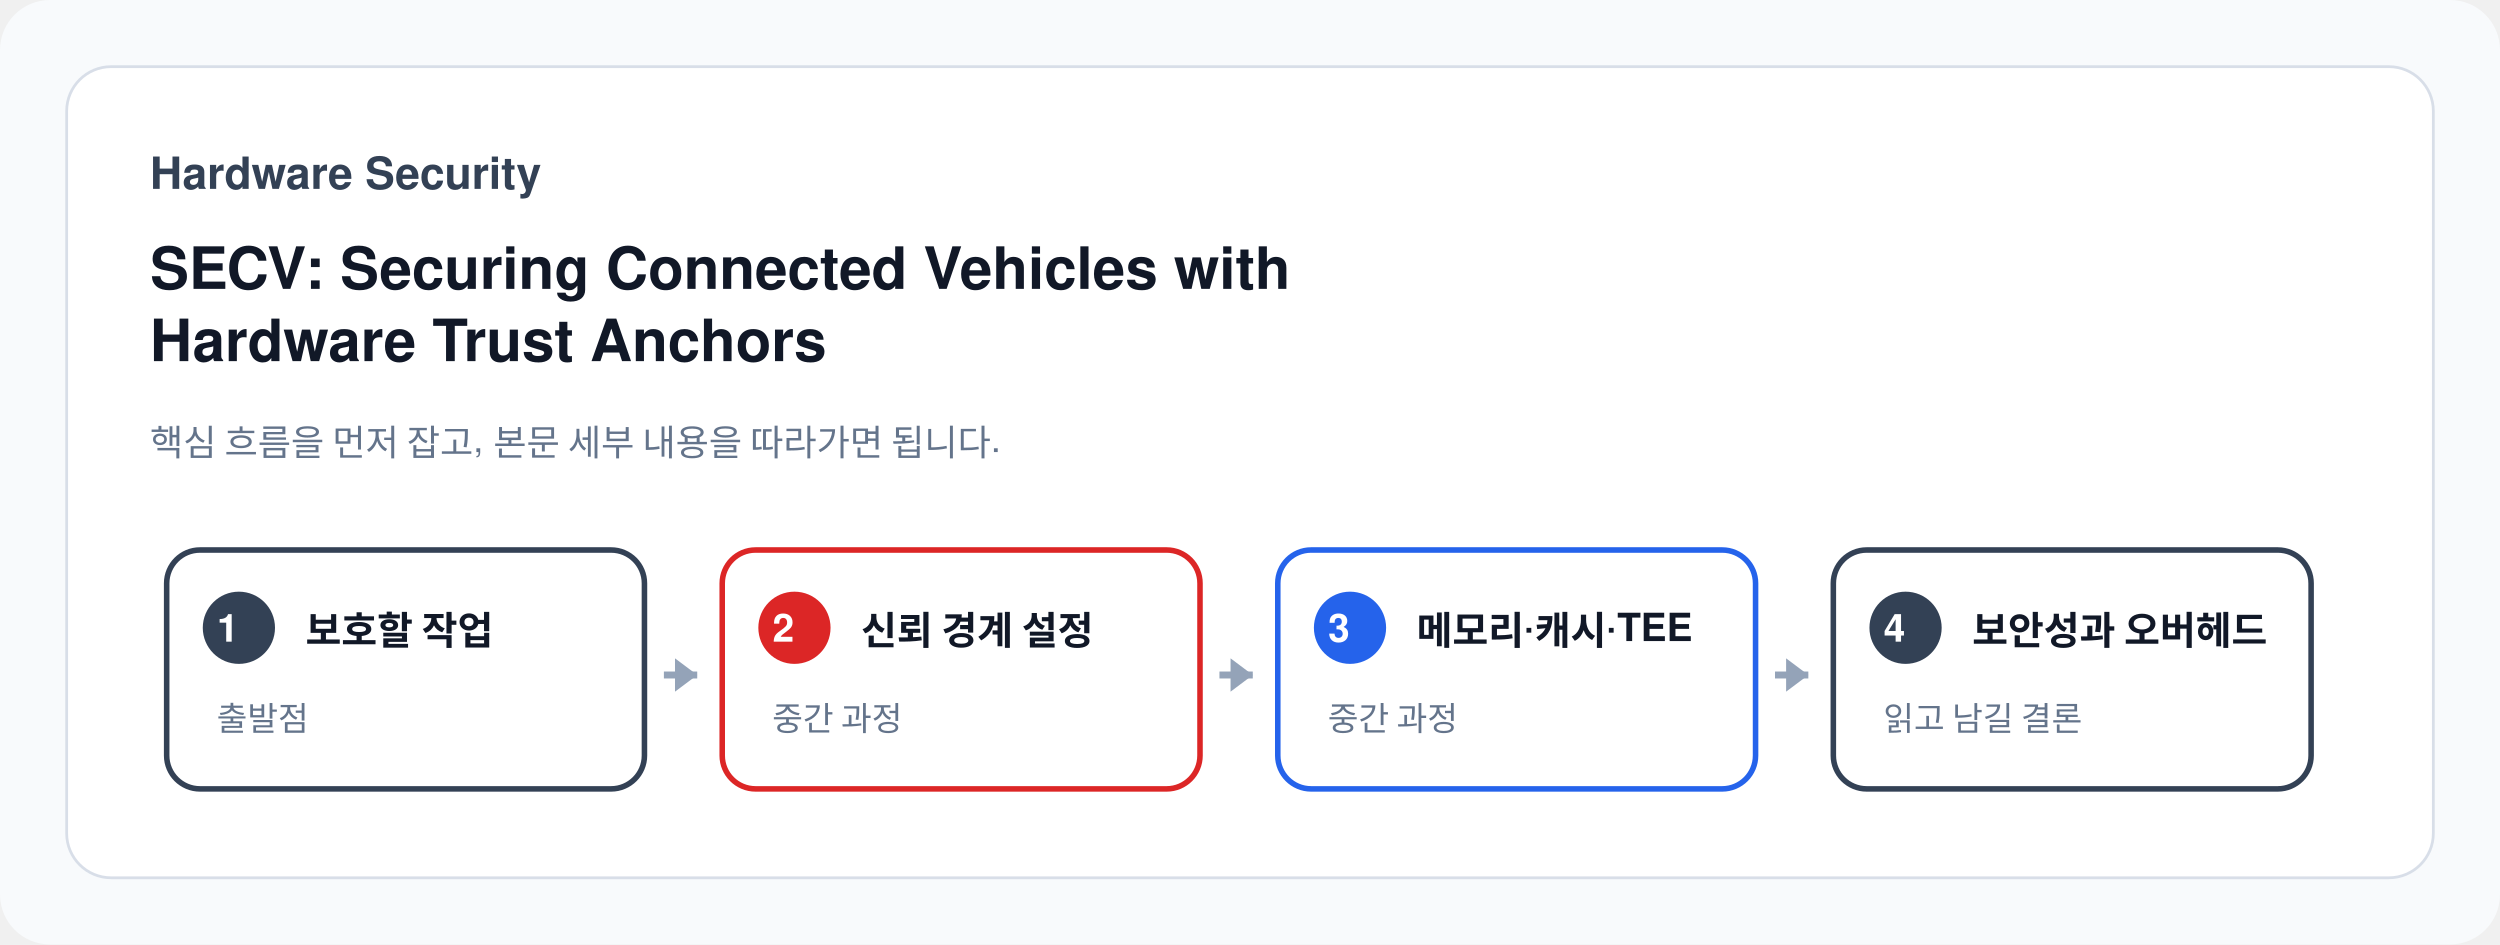
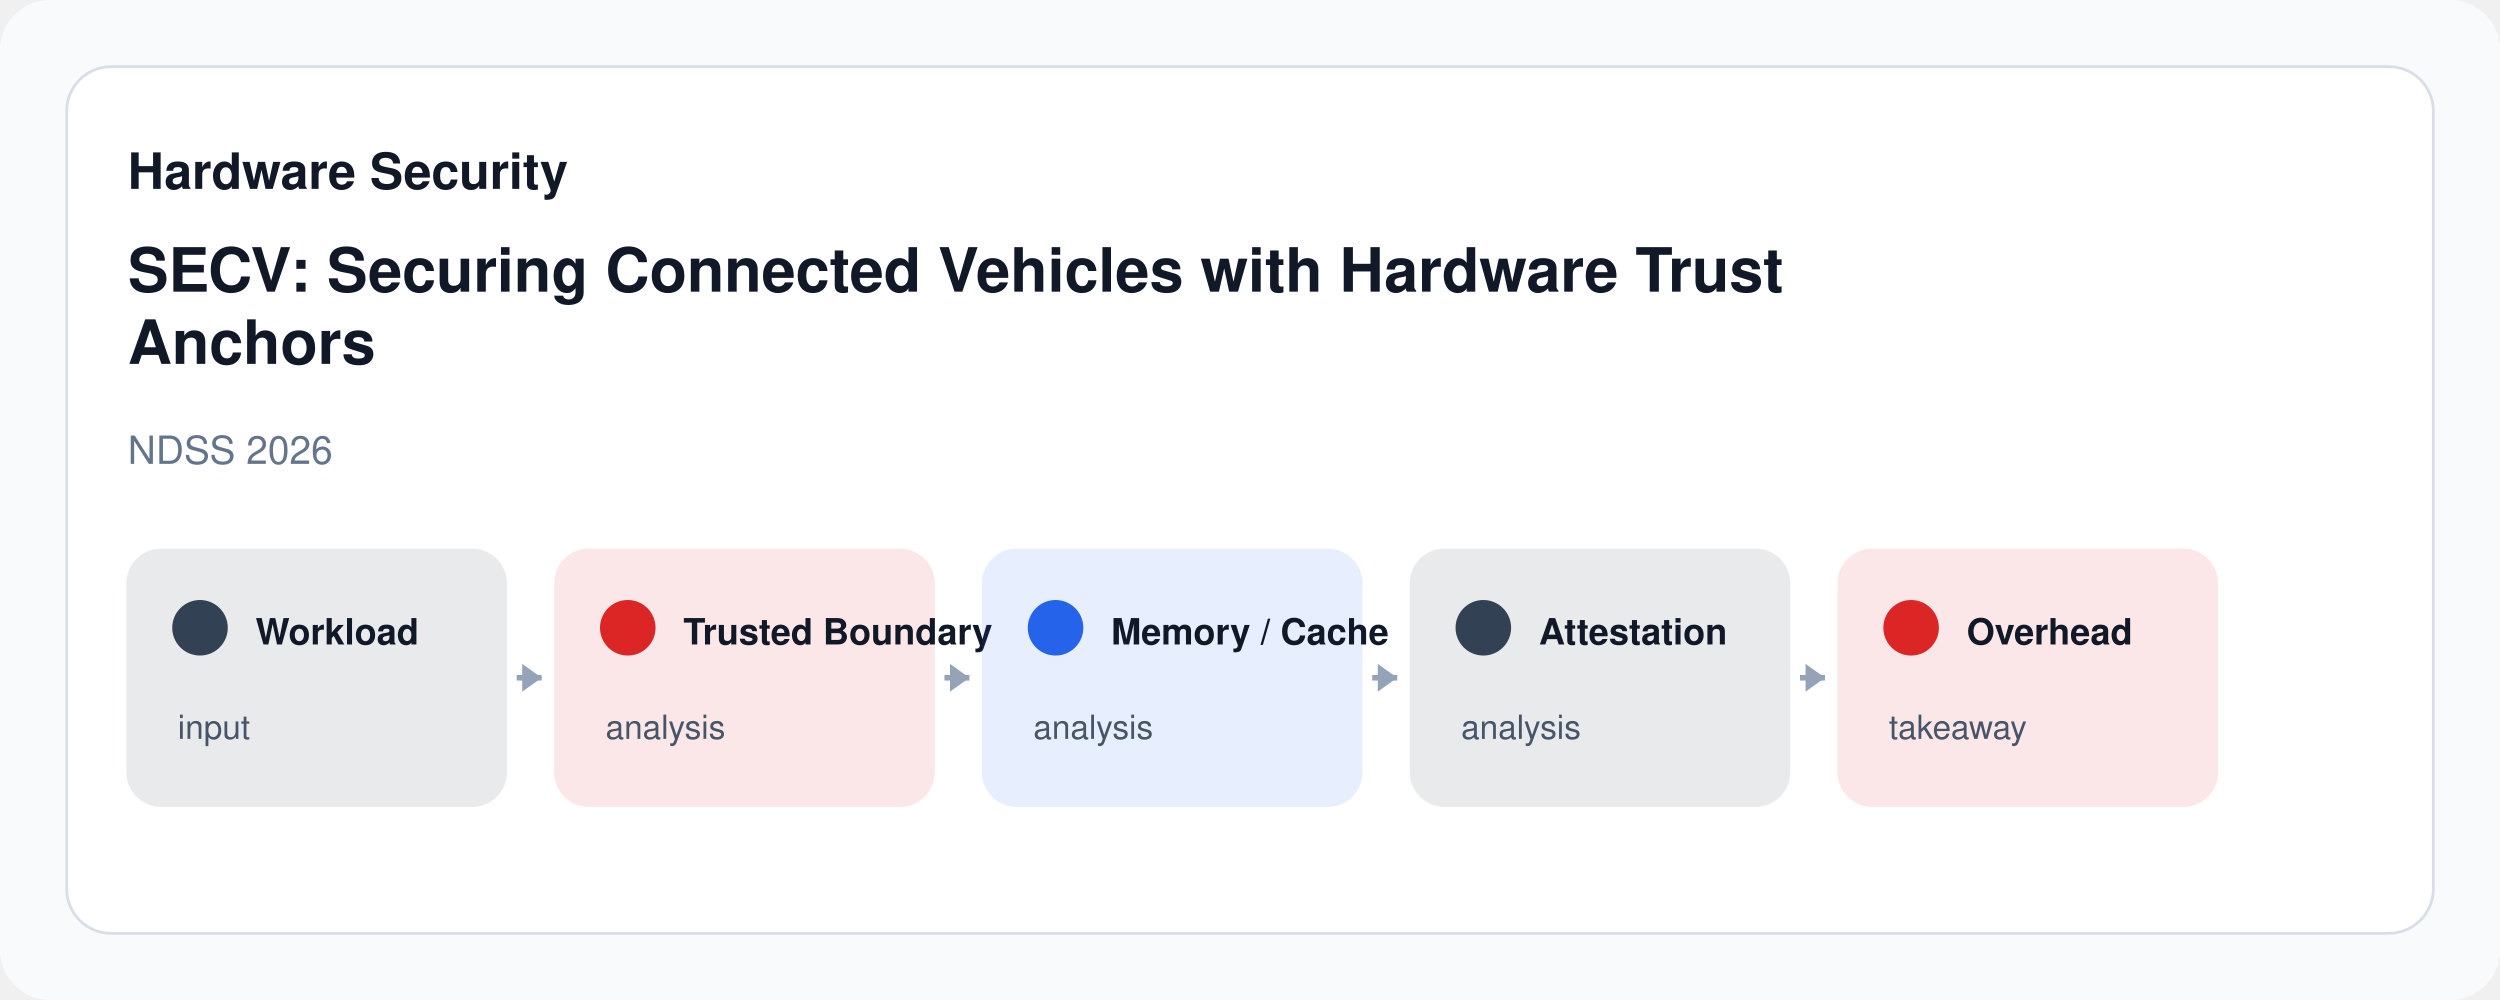
- <svg xmlns="http://www.w3.org/2000/svg" width="900" height="340" viewBox="0 0 900 340" role="img" aria-labelledby="title desc">
-   <rect width="900" height="340" rx="18" fill="#f8fafc" />
-   <rect x="24" y="24" width="852" height="292" rx="16" fill="#ffffff" stroke="#d8dee8" />
-   <text x="54" y="68" font-family="-apple-system, BlinkMacSystemFont, Segoe UI, Apple SD Gothic Neo, Noto Sans KR, Helvetica, Arial, sans-serif" font-size="16" font-weight="700" fill="#334155">Hardware Security</text>
-   <text x="54" y="104" font-family="-apple-system, BlinkMacSystemFont, Segoe UI, Apple SD Gothic Neo, Noto Sans KR, Helvetica, Arial, sans-serif" font-size="21" font-weight="700" fill="#111827">SECV: Securing Connected Vehicles with</text>
-   <text x="54" y="130" font-family="-apple-system, BlinkMacSystemFont, Segoe UI, Apple SD Gothic Neo, Noto Sans KR, Helvetica, Arial, sans-serif" font-size="21" font-weight="700" fill="#111827">Hardware Trust Anchors</text>
-   <text x="54" y="164" font-family="-apple-system, BlinkMacSystemFont, Segoe UI, Apple SD Gothic Neo, Noto Sans KR, Helvetica, Arial, sans-serif" font-size="13" fill="#64748b">핵심 흐름을 먼저 잡고, 본문 세부 내용을 따라가면 됩니다.</text>
-   <rect x="60" y="198" width="172" height="86" rx="12" fill="#ffffff" stroke="#334155" stroke-width="2" />
-   <circle cx="86" cy="226" r="13" fill="#334155" />
-   <text x="82" y="231" text-anchor="middle" font-family="-apple-system, BlinkMacSystemFont, Segoe UI, Helvetica, Arial, sans-serif" font-size="14" font-weight="700" fill="#ffffff">1</text>
-   <text x="110" y="232" font-family="-apple-system, BlinkMacSystemFont, Segoe UI, Apple SD Gothic Neo, Noto Sans KR, Helvetica, Arial, sans-serif" font-size="14" font-weight="700" fill="#111827">보호할 작업</text>
-   <text x="78" y="263" font-family="-apple-system, BlinkMacSystemFont, Segoe UI, Apple SD Gothic Neo, Noto Sans KR, Helvetica, Arial, sans-serif" font-size="12" fill="#64748b">출발점</text>
-   <path d="M239 243 H251" stroke="#94a3b8" stroke-width="2.5" />
-   <path d="M251 243 l-8 -6 v12 z" fill="#94a3b8" />
-   <rect x="260" y="198" width="172" height="86" rx="12" fill="#ffffff" stroke="#dc2626" stroke-width="2" />
-   <circle cx="286" cy="226" r="13" fill="#dc2626" />
-   <text x="282" y="231" text-anchor="middle" font-family="-apple-system, BlinkMacSystemFont, Segoe UI, Helvetica, Arial, sans-serif" font-size="14" font-weight="700" fill="#ffffff">2</text>
-   <text x="310" y="232" font-family="-apple-system, BlinkMacSystemFont, Segoe UI, Apple SD Gothic Neo, Noto Sans KR, Helvetica, Arial, sans-serif" font-size="14" font-weight="700" fill="#111827">신뢰 경계 설정</text>
-   <text x="278" y="263" font-family="-apple-system, BlinkMacSystemFont, Segoe UI, Apple SD Gothic Neo, Noto Sans KR, Helvetica, Arial, sans-serif" font-size="12" fill="#64748b">중간 과정</text>
-   <path d="M439 243 H451" stroke="#94a3b8" stroke-width="2.5" />
-   <path d="M451 243 l-8 -6 v12 z" fill="#94a3b8" />
-   <rect x="460" y="198" width="172" height="86" rx="12" fill="#ffffff" stroke="#2563eb" stroke-width="2" />
-   <circle cx="486" cy="226" r="13" fill="#2563eb" />
-   <text x="482" y="231" text-anchor="middle" font-family="-apple-system, BlinkMacSystemFont, Segoe UI, Helvetica, Arial, sans-serif" font-size="14" font-weight="700" fill="#ffffff">3</text>
-   <text x="510" y="232" font-family="-apple-system, BlinkMacSystemFont, Segoe UI, Apple SD Gothic Neo, Noto Sans KR, Helvetica, Arial, sans-serif" font-size="14" font-weight="700" fill="#111827">메모리·캐시·TEE</text>
-   <text x="478" y="263" font-family="-apple-system, BlinkMacSystemFont, Segoe UI, Apple SD Gothic Neo, Noto Sans KR, Helvetica, Arial, sans-serif" font-size="12" fill="#64748b">중간 과정</text>
-   <path d="M639 243 H651" stroke="#94a3b8" stroke-width="2.5" />
-   <path d="M651 243 l-8 -6 v12 z" fill="#94a3b8" />
-   <rect x="660" y="198" width="172" height="86" rx="12" fill="#ffffff" stroke="#334155" stroke-width="2" />
-   <circle cx="686" cy="226" r="13" fill="#334155" />
-   <text x="682" y="231" text-anchor="middle" font-family="-apple-system, BlinkMacSystemFont, Segoe UI, Helvetica, Arial, sans-serif" font-size="14" font-weight="700" fill="#ffffff">4</text>
-   <text x="710" y="232" font-family="-apple-system, BlinkMacSystemFont, Segoe UI, Apple SD Gothic Neo, Noto Sans KR, Helvetica, Arial, sans-serif" font-size="14" font-weight="700" fill="#111827">보안성과 오버헤드</text>
-   <text x="678" y="263" font-family="-apple-system, BlinkMacSystemFont, Segoe UI, Apple SD Gothic Neo, Noto Sans KR, Helvetica, Arial, sans-serif" font-size="12" fill="#64748b">읽고 남길 결론</text>
+ <svg xmlns="http://www.w3.org/2000/svg" width="900" height="360" viewBox="0 0 900 360" role="img" aria-labelledby="title desc">
+   <rect width="900" height="360" rx="18" fill="#f8fafc" />
+   <rect x="24" y="24" width="852" height="312" rx="16" fill="#ffffff" stroke="#d8dee8" />
+   <text x="46" y="68" font-family="-apple-system, BlinkMacSystemFont, Segoe UI, Helvetica, Arial, sans-serif" font-size="18" font-weight="700" fill="#111827">Hardware Security</text>
+   <text x="46" y="105" font-family="-apple-system, BlinkMacSystemFont, Segoe UI, Helvetica, Arial, sans-serif" font-size="22" font-weight="700" fill="#111827">SECV: Securing Connected Vehicles with Hardware Trust</text>
+   <text x="46" y="131" font-family="-apple-system, BlinkMacSystemFont, Segoe UI, Helvetica, Arial, sans-serif" font-size="22" font-weight="700" fill="#111827">Anchors</text>
+   <text x="46" y="167" font-family="-apple-system, BlinkMacSystemFont, Segoe UI, Helvetica, Arial, sans-serif" font-size="14" fill="#64748b">NDSS 2026</text>
+   <rect x="46" y="198" width="136" height="92" rx="12" fill="#334155" opacity="0.11" stroke="#334155" />
+   <circle cx="72" cy="226" r="10" fill="#334155" />
+   <text x="92" y="232" font-family="-apple-system, BlinkMacSystemFont, Segoe UI, Helvetica, Arial, sans-serif" font-size="13" font-weight="700" fill="#111827">Workload</text>
+   <text x="64" y="266" font-family="-apple-system, BlinkMacSystemFont, Segoe UI, Helvetica, Arial, sans-serif" font-size="12" fill="#475569">input</text>
+   <path d="M186 244 H195" stroke="#94a3b8" stroke-width="2" />
+   <path d="M195 244 l-7 -5 v10 z" fill="#94a3b8" />
+   <rect x="200" y="198" width="136" height="92" rx="12" fill="#dc2626" opacity="0.11" stroke="#dc2626" />
+   <circle cx="226" cy="226" r="10" fill="#dc2626" />
+   <text x="246" y="232" font-family="-apple-system, BlinkMacSystemFont, Segoe UI, Helvetica, Arial, sans-serif" font-size="13" font-weight="700" fill="#111827">Trusted Boundary</text>
+   <text x="218" y="266" font-family="-apple-system, BlinkMacSystemFont, Segoe UI, Helvetica, Arial, sans-serif" font-size="12" fill="#475569">analysis</text>
+   <path d="M340 244 H349" stroke="#94a3b8" stroke-width="2" />
+   <path d="M349 244 l-7 -5 v10 z" fill="#94a3b8" />
+   <rect x="354" y="198" width="136" height="92" rx="12" fill="#2563eb" opacity="0.11" stroke="#2563eb" />
+   <circle cx="380" cy="226" r="10" fill="#2563eb" />
+   <text x="400" y="232" font-family="-apple-system, BlinkMacSystemFont, Segoe UI, Helvetica, Arial, sans-serif" font-size="13" font-weight="700" fill="#111827">Memory / Cache</text>
+   <text x="372" y="266" font-family="-apple-system, BlinkMacSystemFont, Segoe UI, Helvetica, Arial, sans-serif" font-size="12" fill="#475569">analysis</text>
+   <path d="M494 244 H503" stroke="#94a3b8" stroke-width="2" />
+   <path d="M503 244 l-7 -5 v10 z" fill="#94a3b8" />
+   <rect x="508" y="198" width="136" height="92" rx="12" fill="#334155" opacity="0.11" stroke="#334155" />
+   <circle cx="534" cy="226" r="10" fill="#334155" />
+   <text x="554" y="232" font-family="-apple-system, BlinkMacSystemFont, Segoe UI, Helvetica, Arial, sans-serif" font-size="13" font-weight="700" fill="#111827">Attestation</text>
+   <text x="526" y="266" font-family="-apple-system, BlinkMacSystemFont, Segoe UI, Helvetica, Arial, sans-serif" font-size="12" fill="#475569">analysis</text>
+   <path d="M648 244 H657" stroke="#94a3b8" stroke-width="2" />
+   <path d="M657 244 l-7 -5 v10 z" fill="#94a3b8" />
+   <rect x="662" y="198" width="136" height="92" rx="12" fill="#dc2626" opacity="0.11" stroke="#dc2626" />
+   <circle cx="688" cy="226" r="10" fill="#dc2626" />
+   <text x="708" y="232" font-family="-apple-system, BlinkMacSystemFont, Segoe UI, Helvetica, Arial, sans-serif" font-size="13" font-weight="700" fill="#111827">Overhead</text>
+   <text x="680" y="266" font-family="-apple-system, BlinkMacSystemFont, Segoe UI, Helvetica, Arial, sans-serif" font-size="12" fill="#475569">takeaway</text>
</svg>
